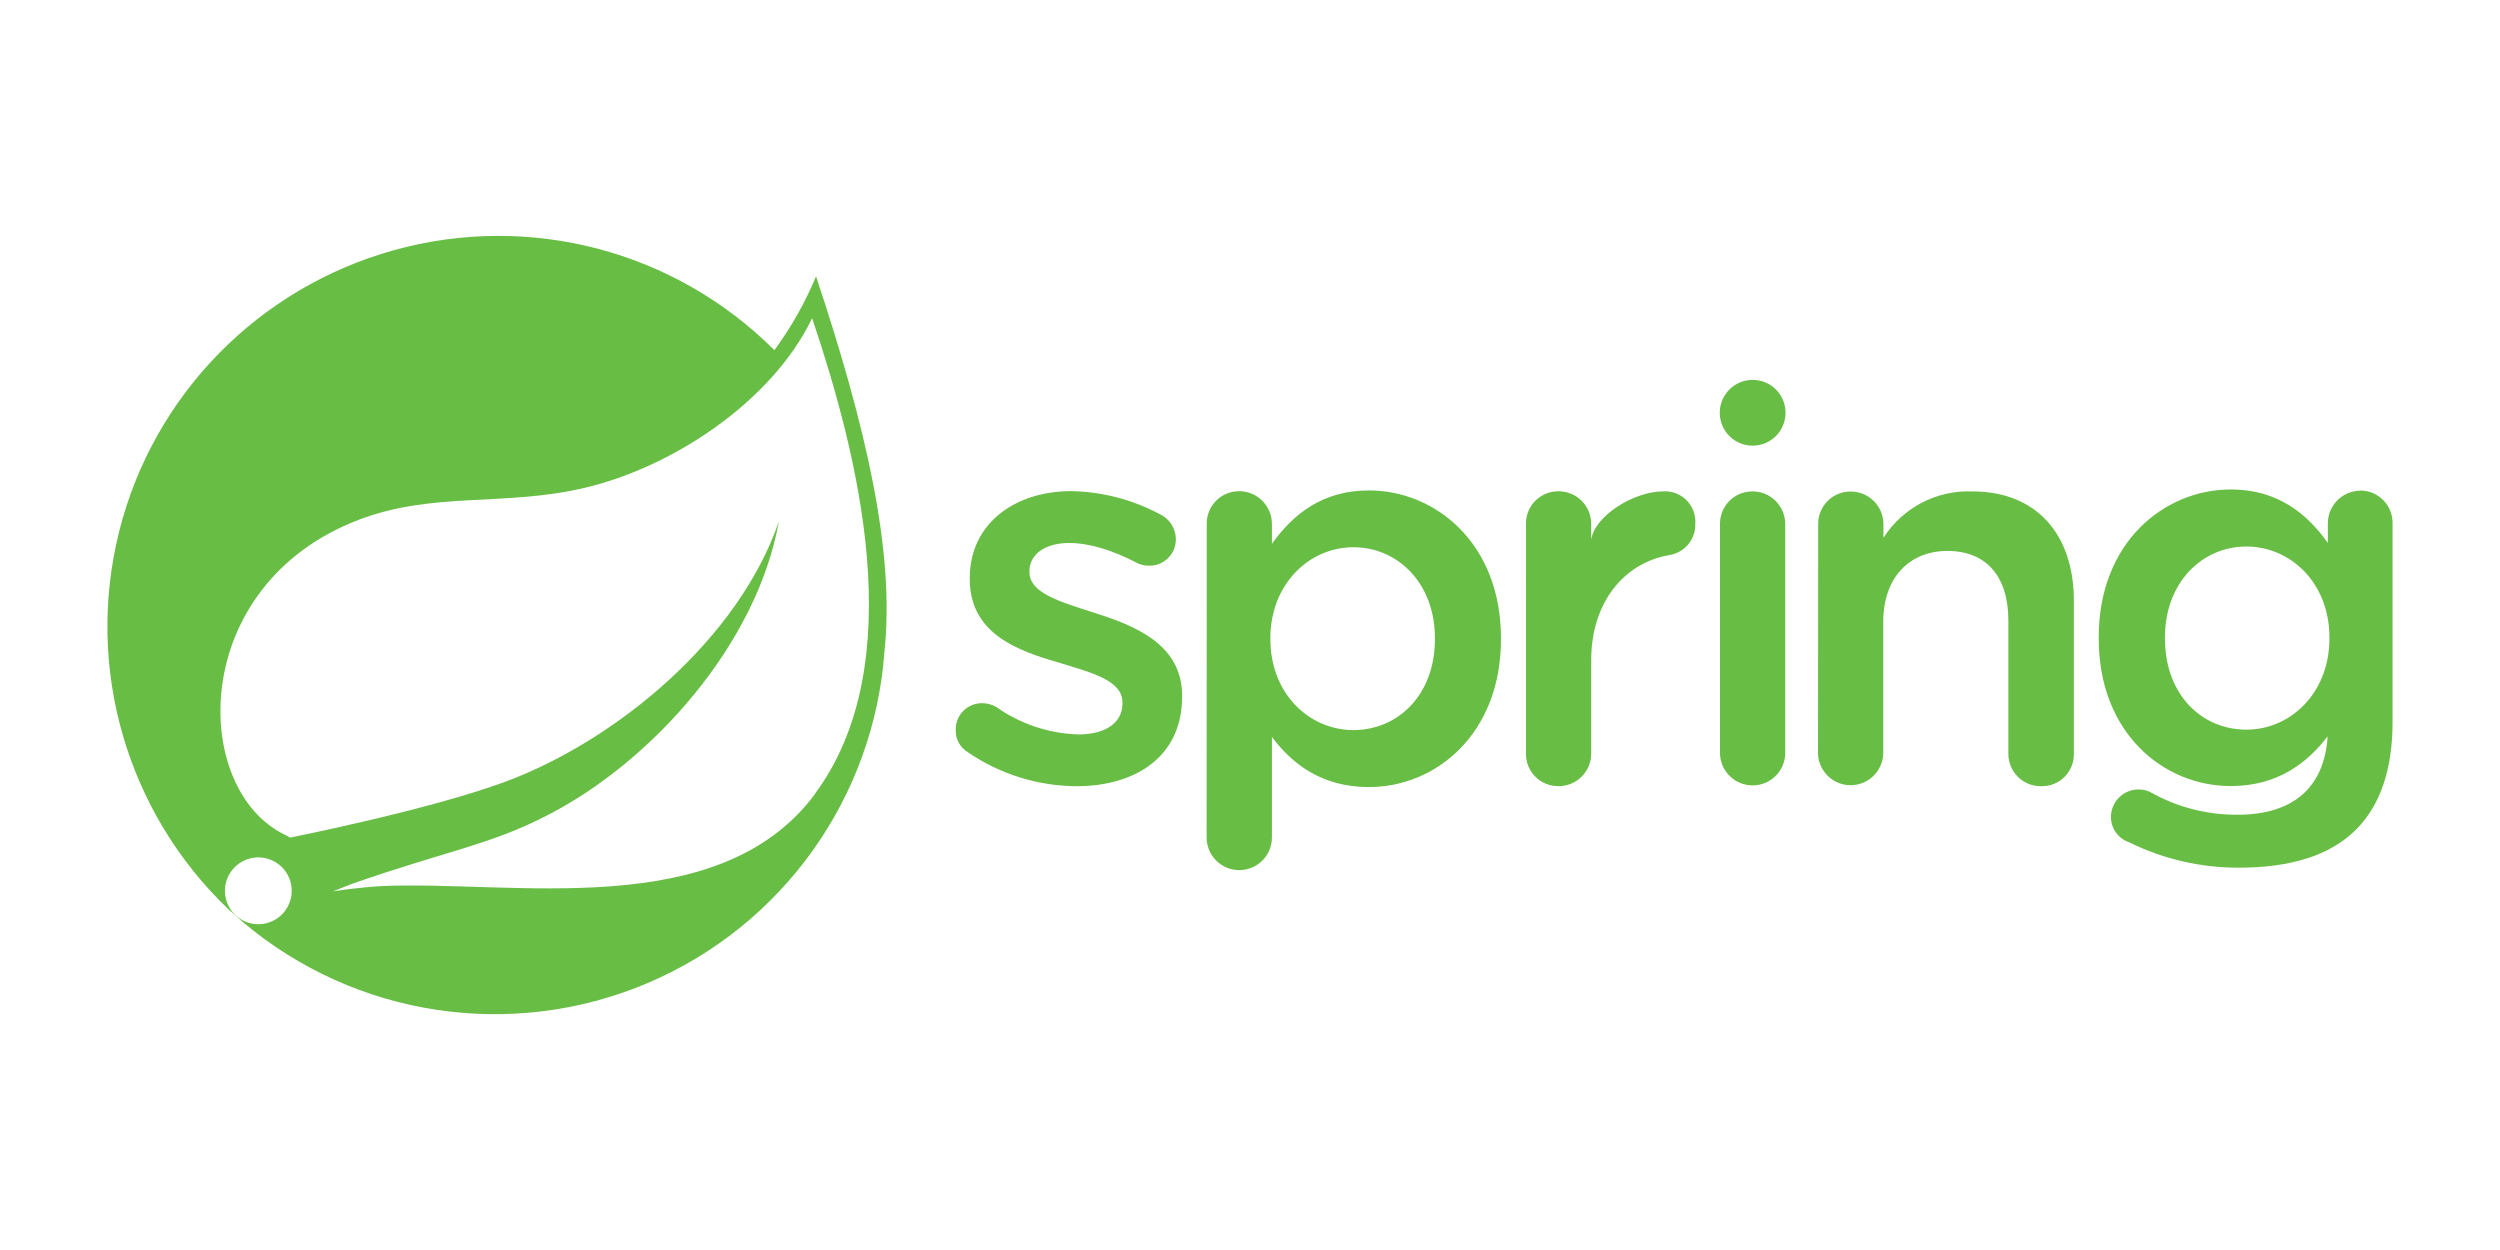
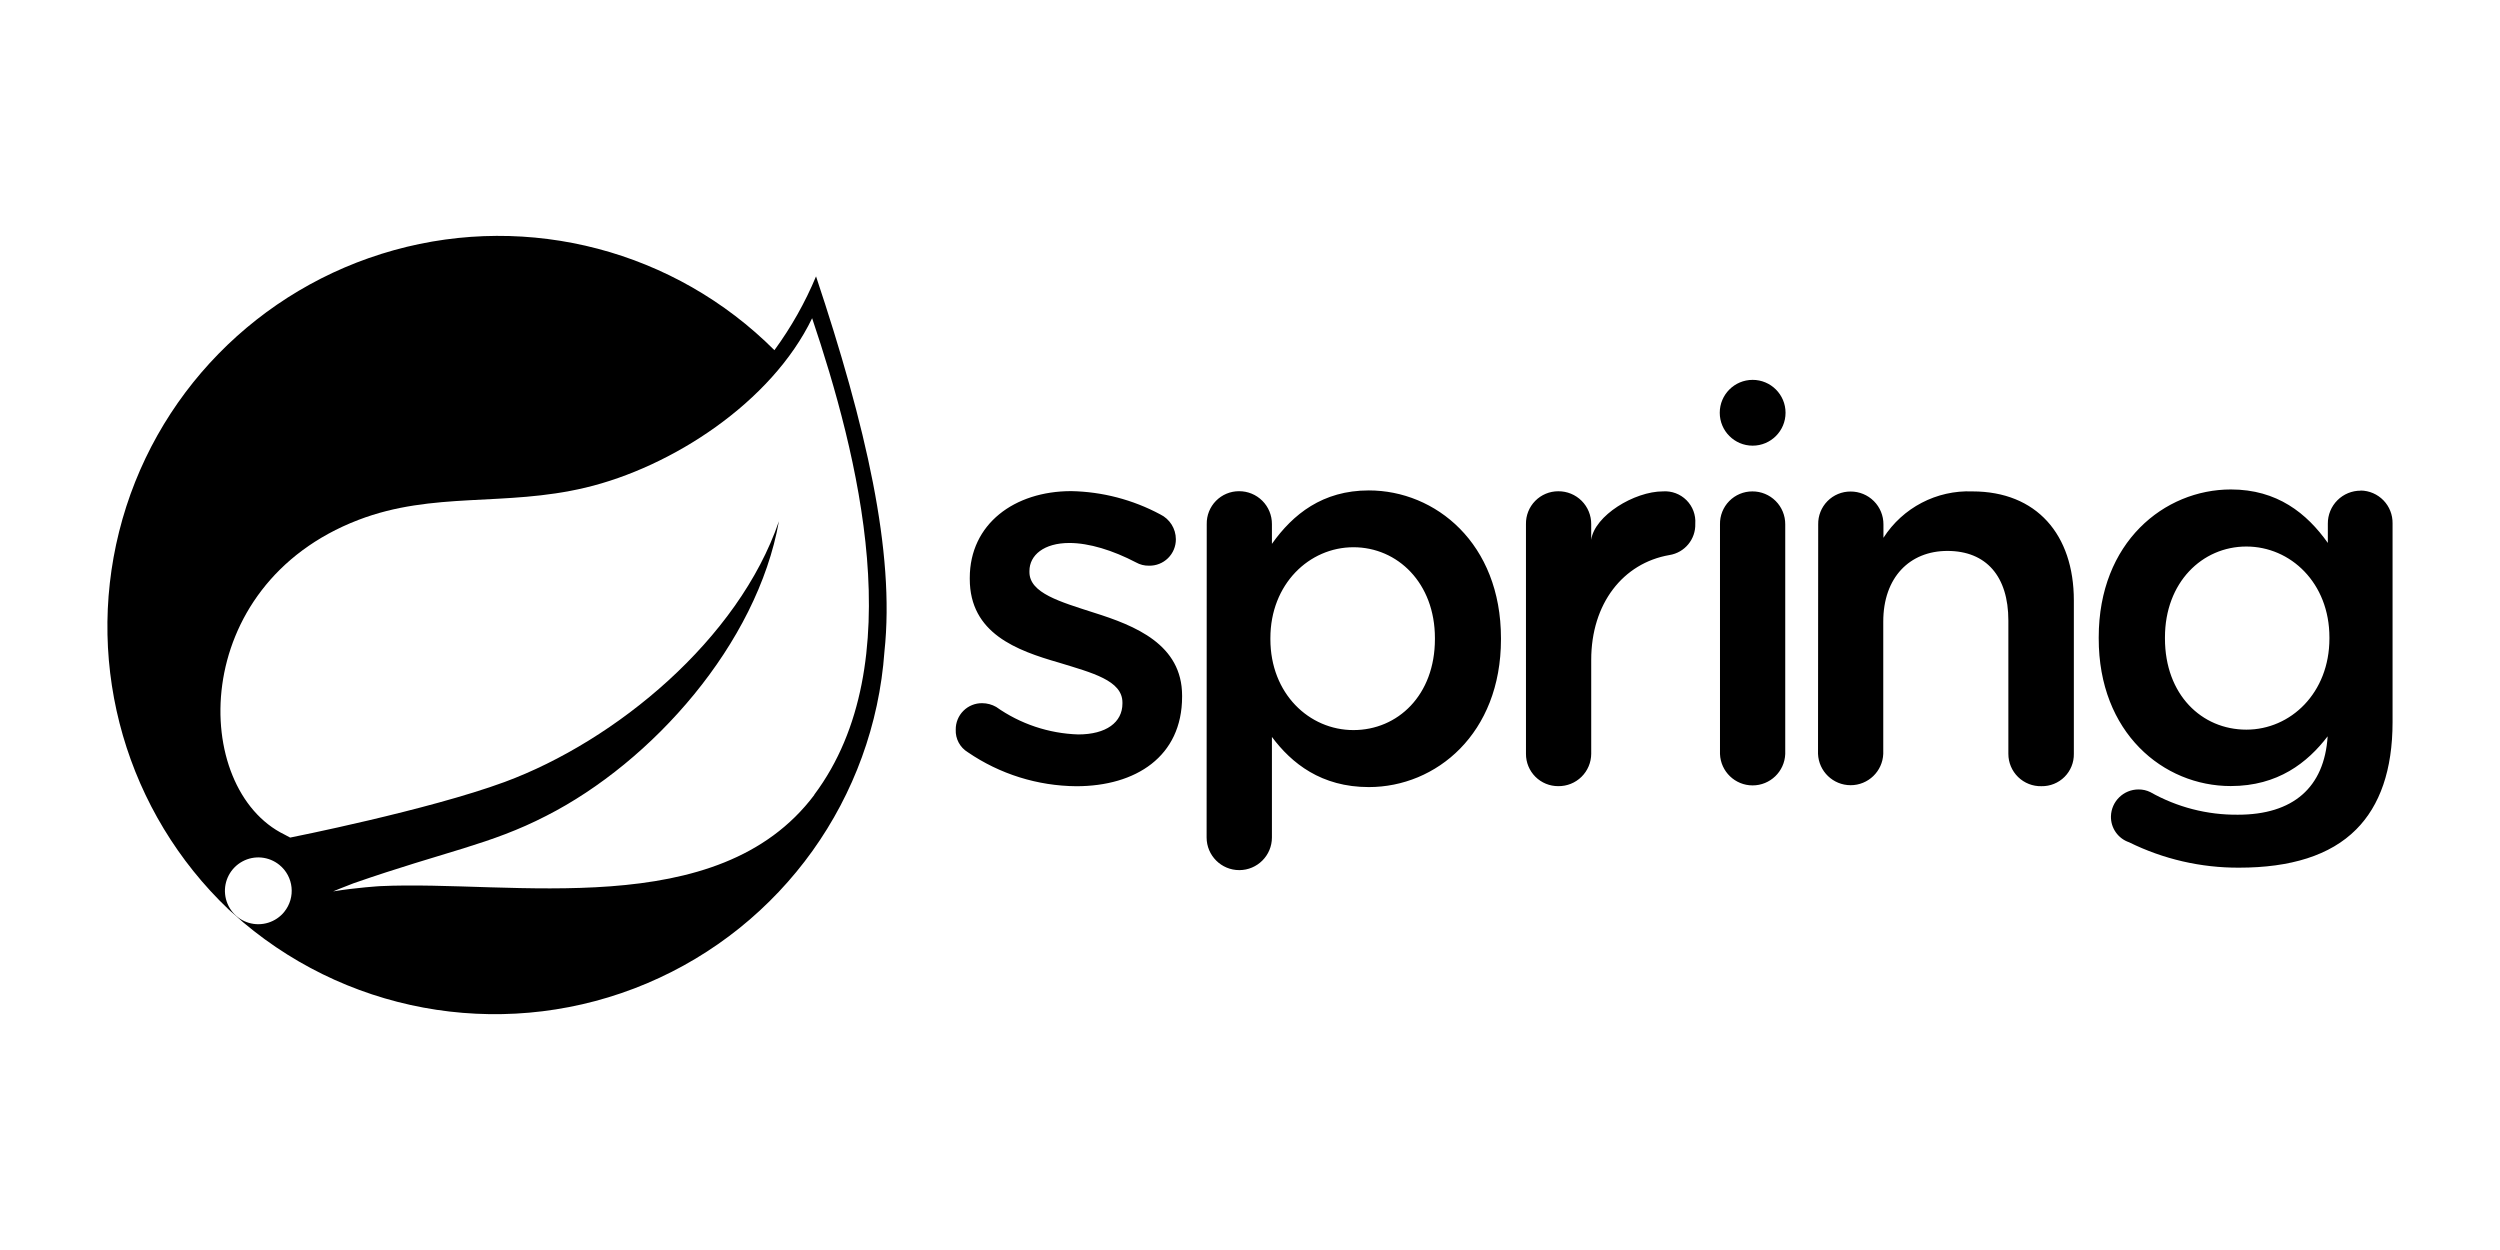
<svg xmlns="http://www.w3.org/2000/svg" width="120" height="60">
-   <path d="M39.17 13.265a17.24 17.24 0 0 1-1.998 3.544c-4.778-4.776-11.755-6.613-18.265-4.8S7.357 18.966 5.717 25.52 6.086 39 10.98 43.66l.693.612a18.75 18.75 0 0 0 30.781-13.005c.51-4.775-.89-10.817-3.284-18zM13.647 43.767c-.408.504-1.08.713-1.702.53s-1.072-.725-1.14-1.37.26-1.267.83-1.577 1.27-.244 1.774.164c.687.557.793 1.566.236 2.254zm25.444-5.616c-4.628 6.165-14.51 4.086-20.847 4.384 0 0-1.123.066-2.254.252 0 0 .426-.182.972-.387 4.45-1.55 6.553-1.847 9.256-3.238 5.09-2.587 10.123-8.253 11.17-14.143-1.936 5.666-7.815 10.538-13.167 12.517-3.668 1.352-10.294 2.668-10.294 2.668l-.267-.143C9.15 37.87 9.01 28.106 17.2 24.957c3.6-1.383 7.025-.624 10.902-1.55 4.14-.984 8.93-4.086 10.88-8.133 2.18 6.475 4.806 16.6.097 22.88z" fill="#68bd45" />
-   <g transform="matrix(.57047 0 0 .57047 11.19773 16.05449)" fill="#68bd45">
+   <path d="M39.17 13.265a17.24 17.24 0 0 1-1.998 3.544c-4.778-4.776-11.755-6.613-18.265-4.8S7.357 18.966 5.717 25.52 6.086 39 10.98 43.66l.693.612a18.75 18.75 0 0 0 30.781-13.005c.51-4.775-.89-10.817-3.284-18zM13.647 43.767c-.408.504-1.08.713-1.702.53s-1.072-.725-1.14-1.37.26-1.267.83-1.577 1.27-.244 1.774.164c.687.557.793 1.566.236 2.254zm25.444-5.616c-4.628 6.165-14.51 4.086-20.847 4.384 0 0-1.123.066-2.254.252 0 0 .426-.182.972-.387 4.45-1.55 6.553-1.847 9.256-3.238 5.09-2.587 10.123-8.253 11.17-14.143-1.936 5.666-7.815 10.538-13.167 12.517-3.668 1.352-10.294 2.668-10.294 2.668l-.267-.143C9.15 37.87 9.01 28.106 17.2 24.957c3.6-1.383 7.025-.624 10.902-1.55 4.14-.984 8.93-4.086 10.88-8.133 2.18 6.475 4.806 16.6.097 22.88z" fill="black" />
+   <g transform="matrix(.57047 0 0 .57047 11.19773 16.05449)" fill="#black">
    <path d="M61.807 35.152a2.11 2.11 0 0 1-1.019-1.906 2.197 2.197 0 0 1 2.227-2.222 2.401 2.401 0 0 1 1.177.316 12.656 12.656 0 0 0 6.902 2.314c2.36 0 3.72-1.02 3.72-2.6v-.087c0-1.86-2.55-2.498-5.357-3.36-3.537-1.02-7.488-2.452-7.488-7.034v-.092c0-4.542 3.767-7.3 8.533-7.3a16.505 16.505 0 0 1 7.493 1.957 2.335 2.335 0 0 1 1.315 2.09 2.212 2.212 0 0 1-2.268 2.227 2.131 2.131 0 0 1-1.086-.275c-1.952-1.02-3.95-1.636-5.607-1.636-2.13 0-3.36 1.02-3.36 2.36v.092c0 1.77 2.6 2.498 5.403 3.405 3.497 1.1 7.442 2.676 7.442 6.988v.092c0 5.036-3.904 7.53-8.895 7.53a16.377 16.377 0 0 1-9.134-2.86zm20.1-19.196a2.712 2.712 0 0 1 2.717-2.768 2.752 2.752 0 0 1 2.768 2.768v1.662c1.77-2.498 4.266-4.496 8.155-4.496 5.607 0 11.117 4.445 11.117 12.437v.092c0 7.94-5.45 12.432-11.117 12.432-4 0-6.5-1.998-8.155-4.22v8.46a2.747 2.747 0 0 1-5.495 0zm19.2 9.685v-.092c0-4.628-3.135-7.646-6.856-7.646s-6.988 3.1-6.988 7.646v.092c0 4.587 3.267 7.646 6.988 7.646s6.856-2.926 6.856-7.66zm7.66-9.68a2.712 2.712 0 0 1 2.722-2.768 2.747 2.747 0 0 1 2.768 2.768v1.32c.275-2.04 3.634-4.078 6.035-4.078a2.549 2.549 0 0 1 2.722 2.722 2.579 2.579 0 0 1-2.176 2.635c-3.904.678-6.58 4.078-6.58 8.823v7.9a2.737 2.737 0 0 1-2.768 2.722 2.702 2.702 0 0 1-2.722-2.722zm16.326.012a2.717 2.717 0 0 1 2.722-2.768 2.752 2.752 0 0 1 2.768 2.768V35.3a2.747 2.747 0 0 1-5.49 0zm8.263.01a2.712 2.712 0 0 1 2.722-2.768 2.752 2.752 0 0 1 2.768 2.768v1.126a8.492 8.492 0 0 1 7.488-3.904c5.398 0 8.533 3.63 8.533 9.175v12.906a2.676 2.676 0 0 1-2.722 2.722 2.717 2.717 0 0 1-2.788-2.722V24.07c0-3.72-1.86-5.857-5.128-5.857-3.176 0-5.398 2.227-5.398 5.948v11.122a2.747 2.747 0 0 1-5.49 0zm45.65-2.84a2.752 2.752 0 0 0-2.768 2.768v1.63c-1.77-2.498-4.266-4.5-8.156-4.5-5.607 0-11.122 4.445-11.122 12.432v.092c-.015 7.947 5.434 12.432 11.107 12.432 3.97 0 6.463-1.973 8.155-4.185-.275 4.317-2.916 6.596-7.55 6.596a14.67 14.67 0 0 1-7.371-1.901 2.187 2.187 0 0 0-.994-.224 2.319 2.319 0 0 0-2.319 2.263 2.253 2.253 0 0 0 1.529 2.182 20.679 20.679 0 0 0 9.256 2.136c4.312 0 7.67-1.02 9.853-3.22 1.993-1.998 3.058-5 3.058-9.032V15.9a2.717 2.717 0 0 0-2.681-2.768zm-9.623 20.108c-3.767 0-6.85-2.95-6.85-7.67v-.092c0-4.628 3.13-7.646 6.85-7.646s6.988 3.063 6.988 7.646v.092c0 4.582-3.262 7.67-6.988 7.67z" />
    <circle r="2.768" cy="6.588" cx="127.841" />
  </g>
</svg>
